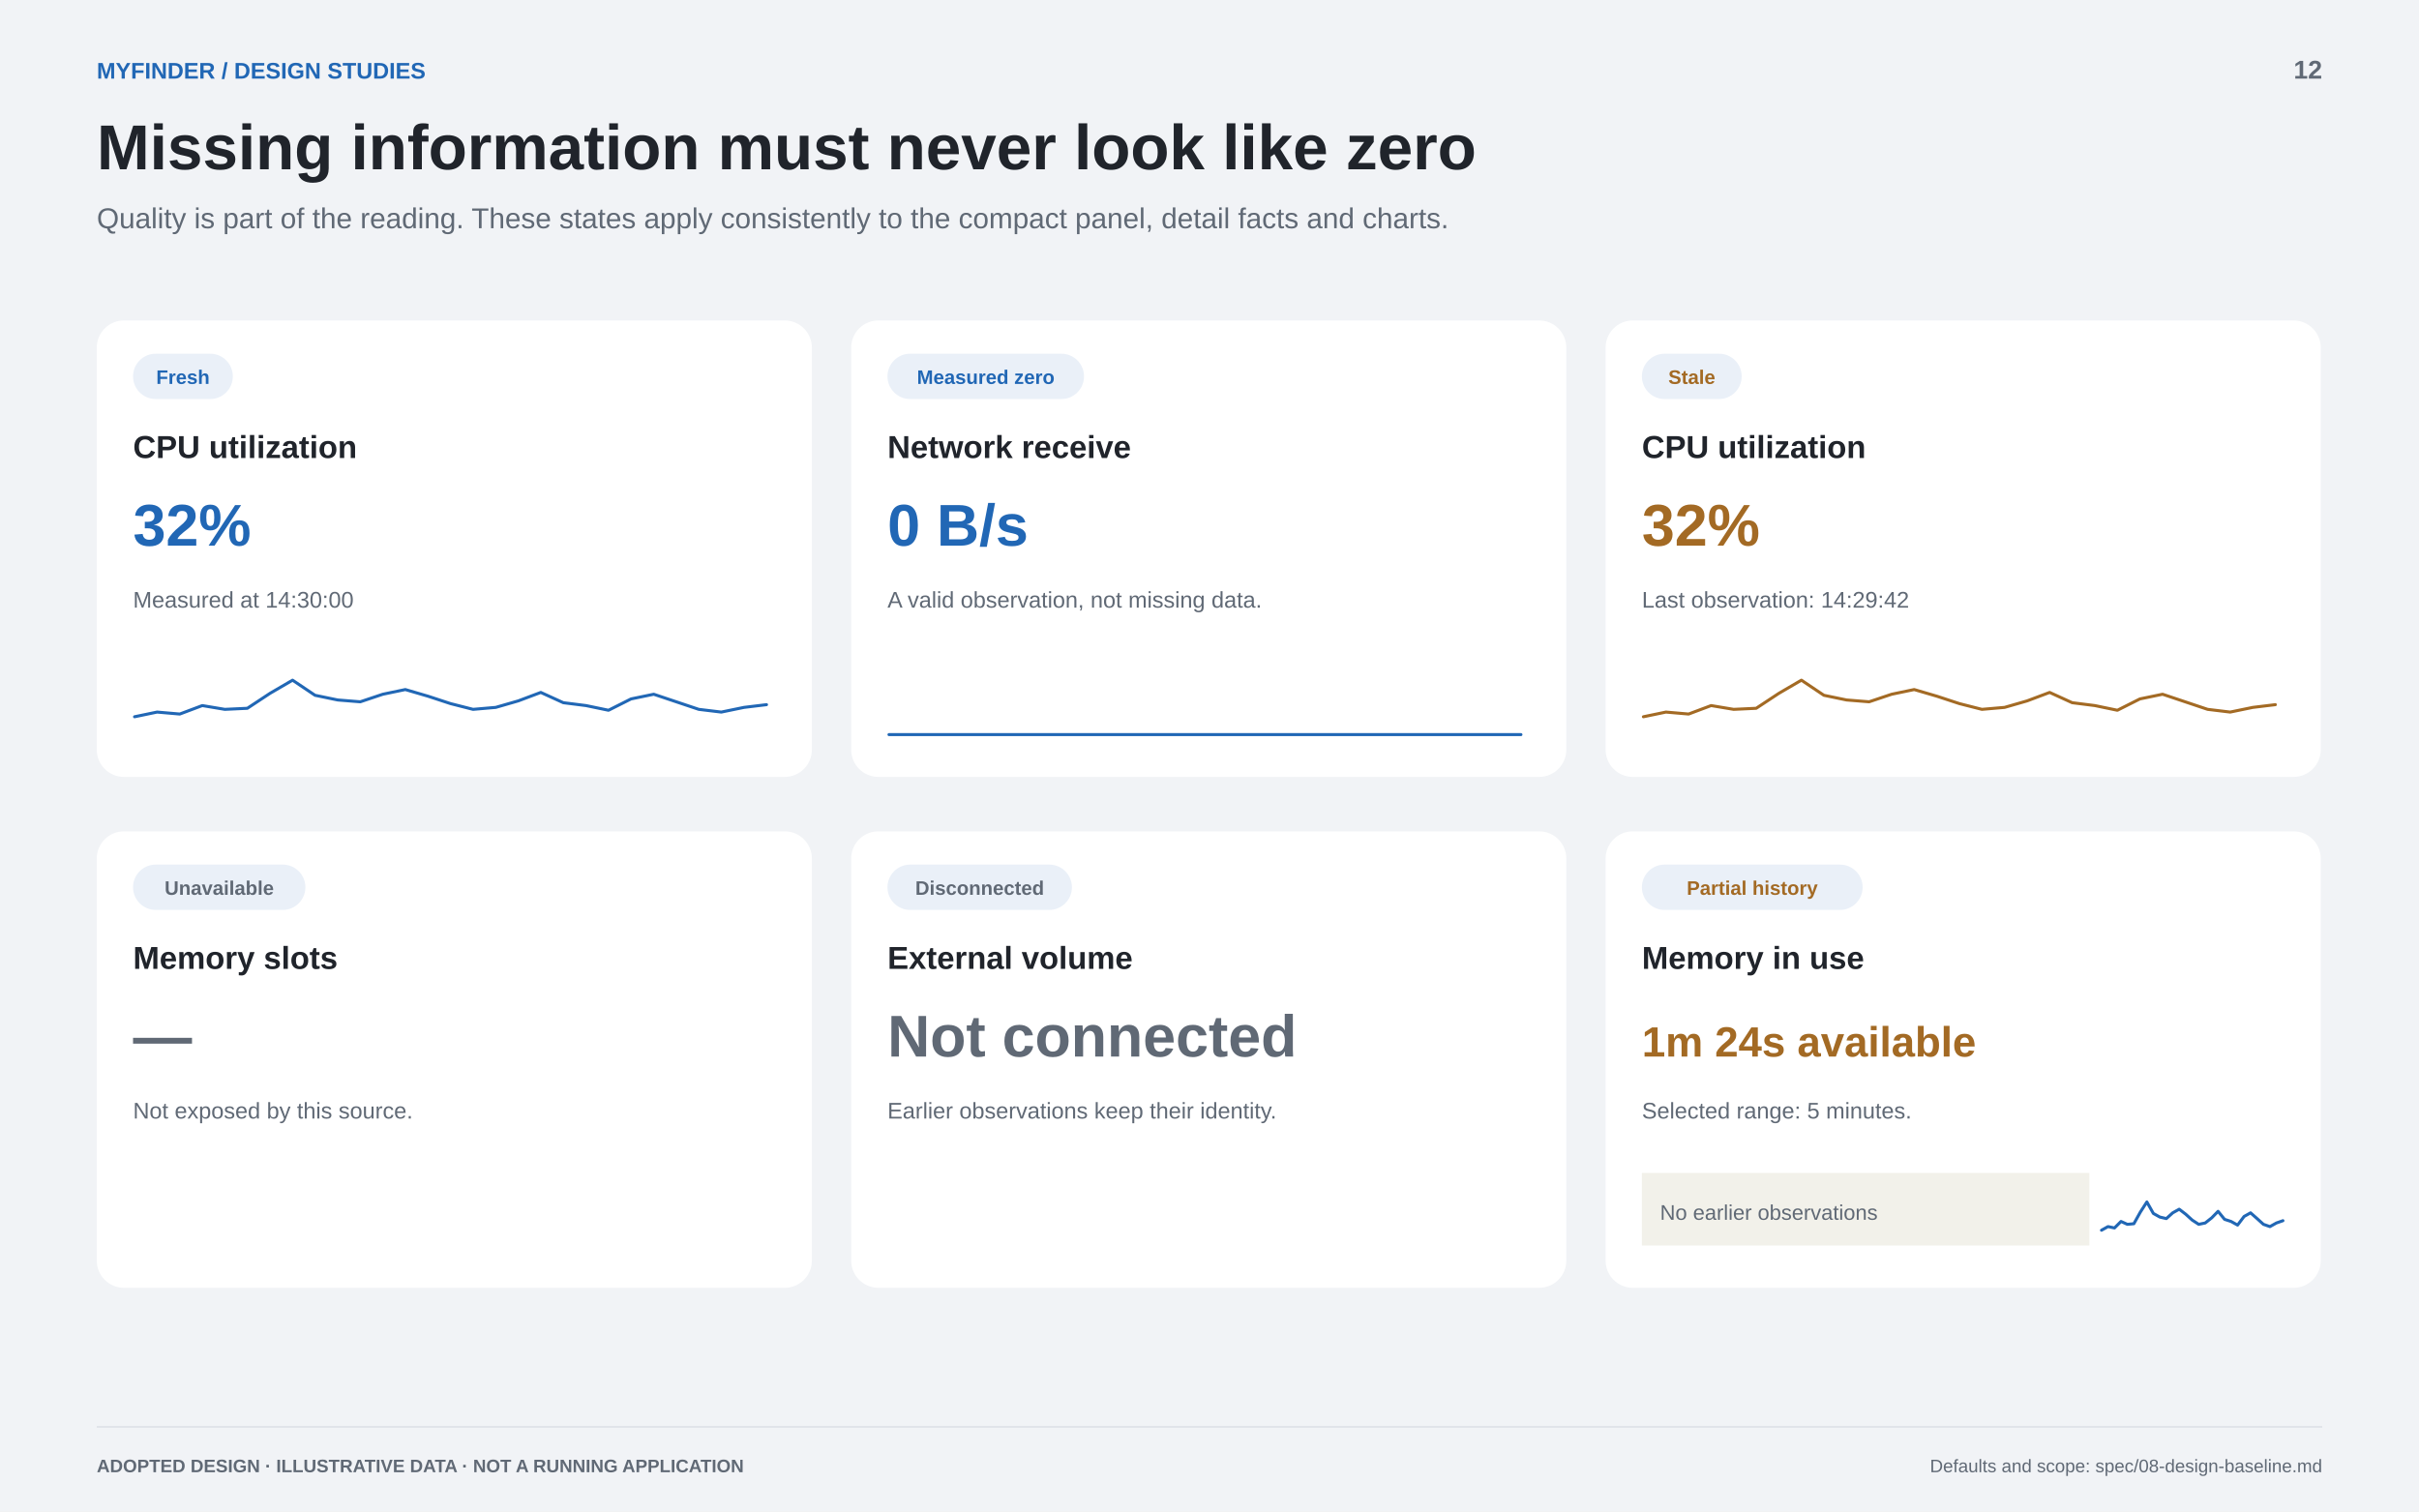
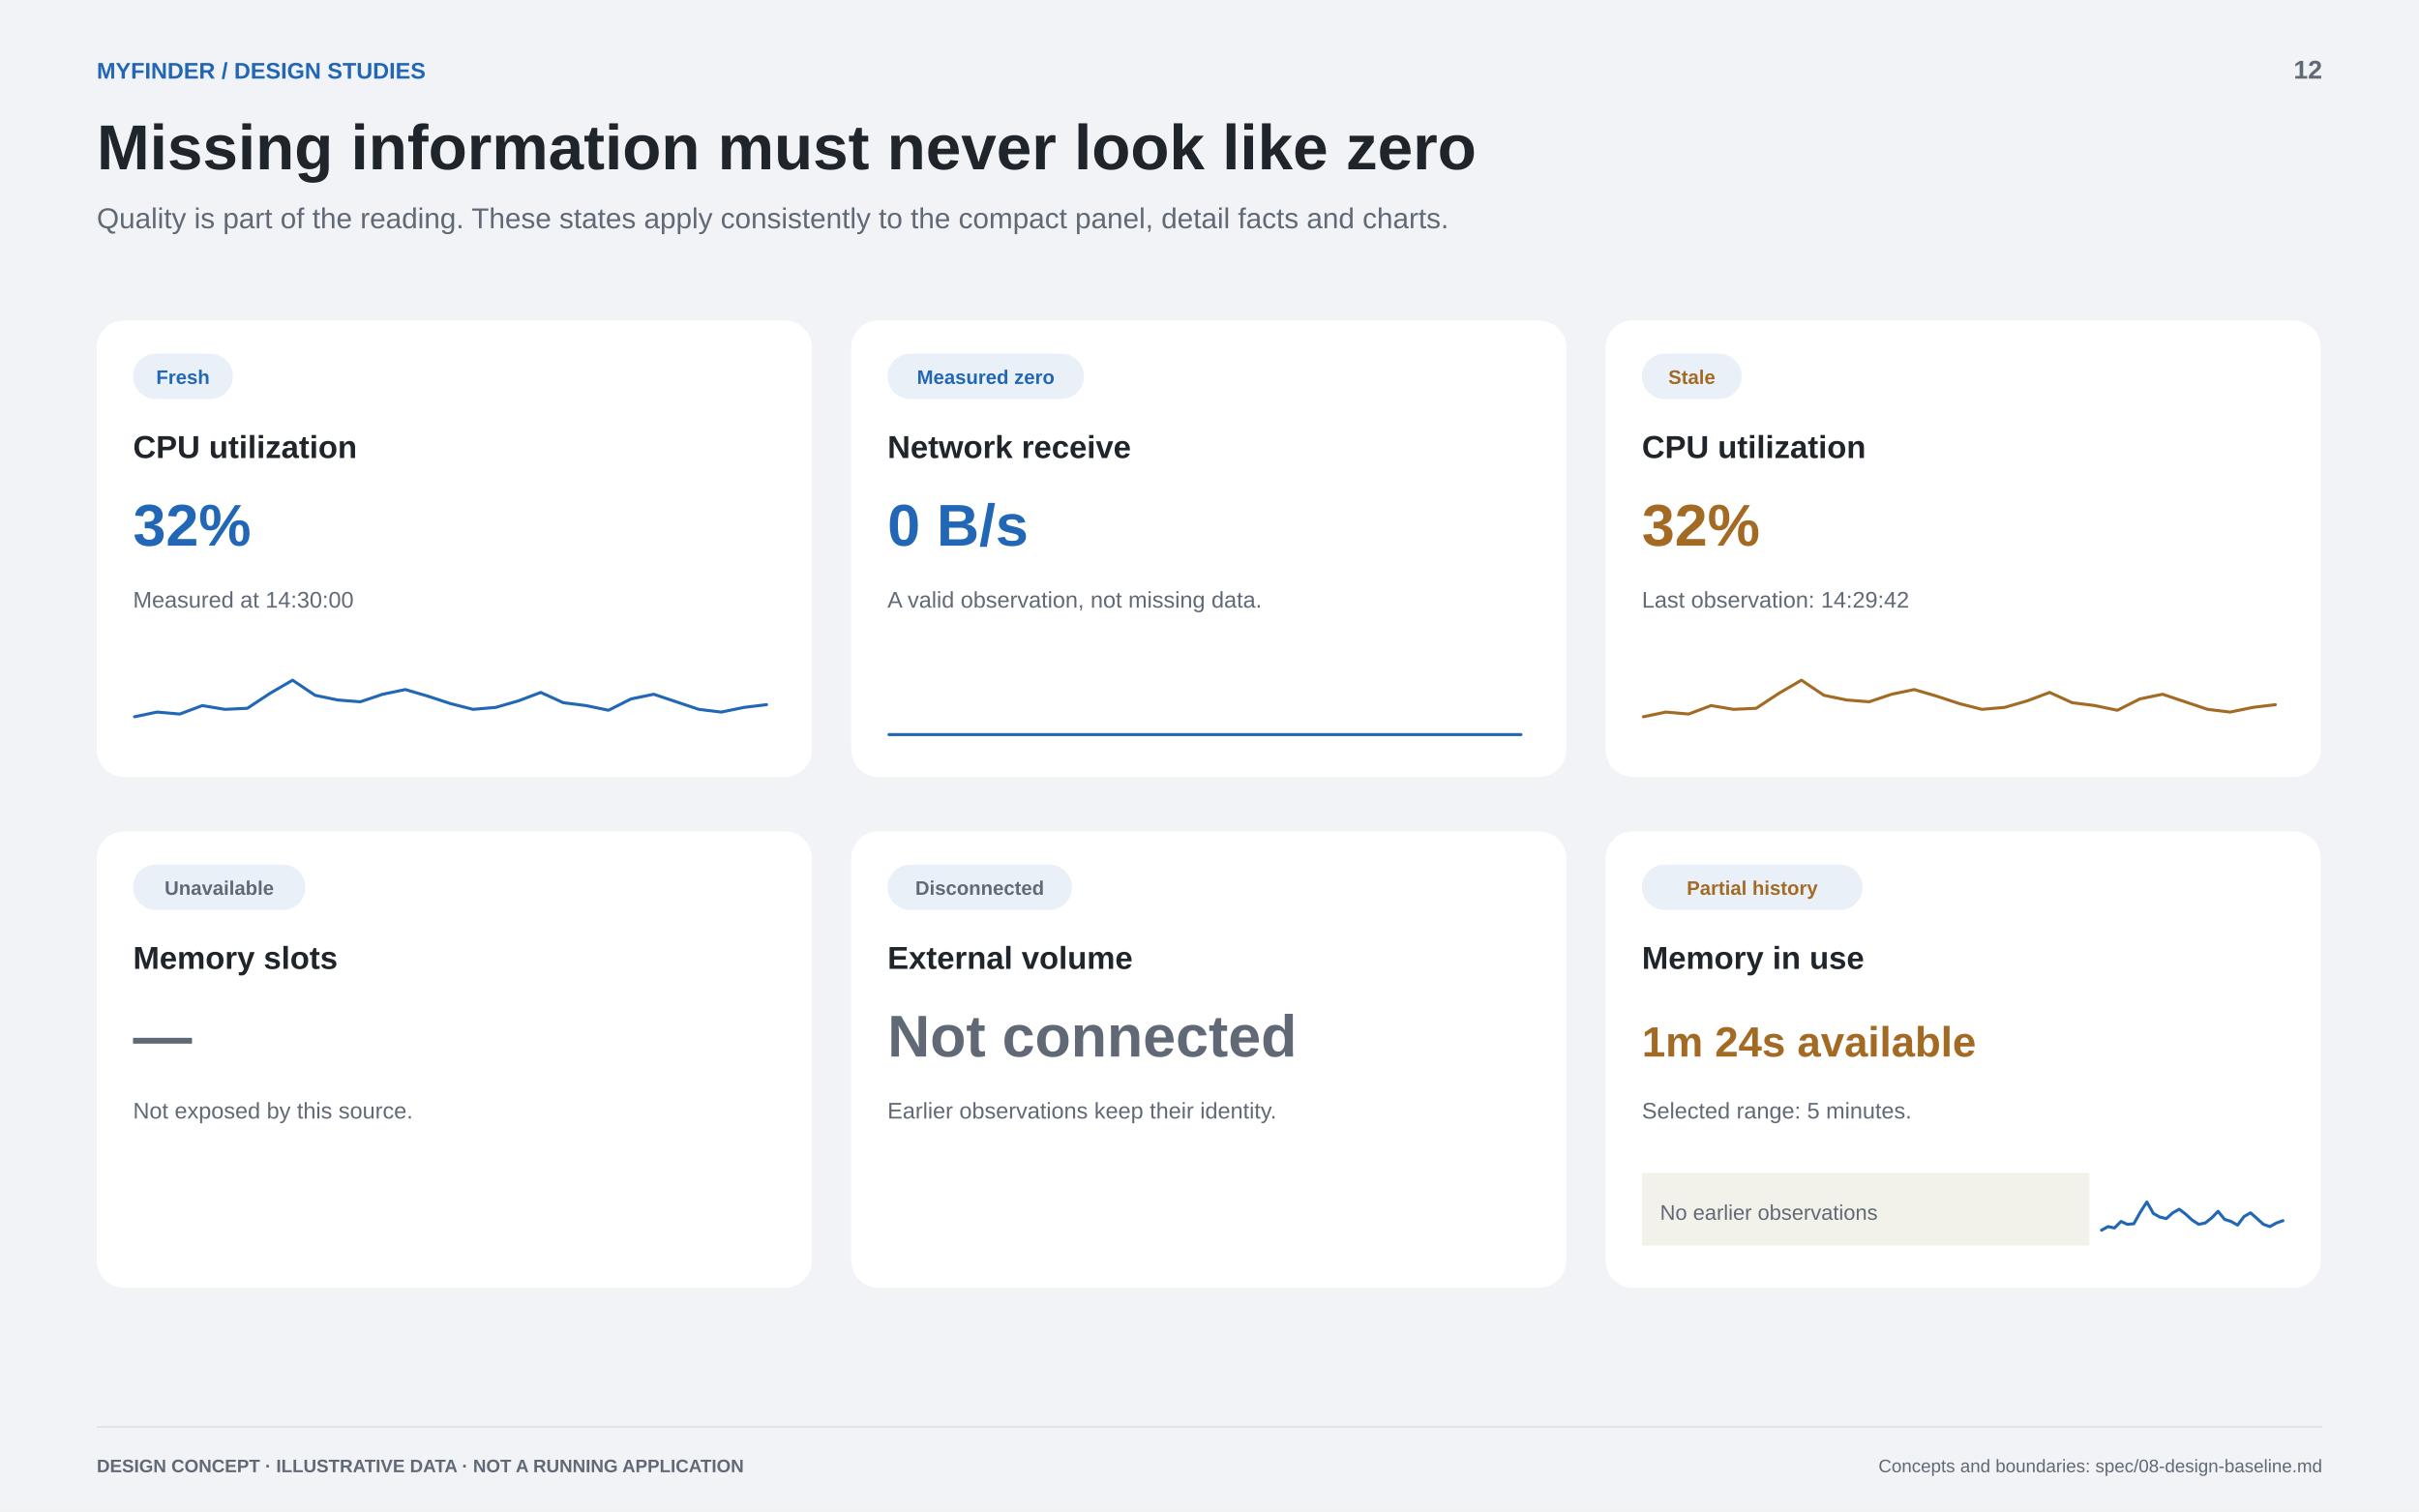
<svg xmlns="http://www.w3.org/2000/svg" width="1600" height="1000" viewBox="0 0 1600 1000">
  <defs>
    <filter id="shadow" x="-15%" y="-15%" width="130%" height="140%">
      <feDropShadow dx="0" dy="9" stdDeviation="16" flood-color="#263D37" flood-opacity="0.10" />
    </filter>
  </defs>
  <g font-family="Segoe UI, Arial, sans-serif">
    <rect x="0" y="0" width="1600" height="1000" rx="0" fill="#F1F3F6" stroke="none" />
    <text x="64" y="52" fill="#2167B5" font-size="15" font-weight="700" text-anchor="start">MYFINDER  /  DESIGN STUDIES</text>
    <text x="1536" y="52" fill="#606975" font-size="17" font-weight="600" text-anchor="end">12</text>
    <text x="64" y="112" fill="#20242B" font-size="42" font-weight="600" text-anchor="start">Missing information must never look like zero</text>
    <text x="64" y="151" fill="#606975" font-size="19" font-weight="400" text-anchor="start">Quality is part of the reading. These states apply consistently to the compact panel, detail facts and charts.</text>
    <rect x="64" y="212" width="473" height="302" rx="18" fill="#FFFFFF" stroke="none" />
    <rect x="88" y="234" width="66" height="30" rx="15" fill="#EAF0F8" stroke="none" />
    <text x="121" y="254" fill="#2167B5" font-size="13" font-weight="600" text-anchor="middle">Fresh</text>
    <text x="88" y="303" fill="#20242B" font-size="21" font-weight="600" text-anchor="start">CPU utilization</text>
    <text x="88" y="361" fill="#2167B5" font-size="39" font-weight="600" text-anchor="start">32%</text>
    <text x="88" y="402" fill="#606975" font-size="15" font-weight="400" text-anchor="start">Measured at 14:30:00</text>
    <path d="M89.0,474.2 L103.9,471.1 L118.9,472.4 L133.8,466.8 L148.7,469.3 L163.6,468.6 L178.6,458.7 L193.5,450.0 L208.4,460.0 L223.4,463.1 L238.3,464.3 L253.2,459.3 L268.1,456.2 L283.1,460.6 L298.0,465.5 L312.9,469.3 L327.9,468.0 L342.8,463.7 L357.7,458.1 L372.6,464.9 L387.6,466.8 L402.5,469.9 L417.4,462.4 L432.4,459.3 L447.3,464.3 L462.2,469.3 L477.1,471.1 L492.1,468.0 L507.0,466.2" fill="none" stroke="#2167B5" stroke-width="2" stroke-linejoin="round" stroke-linecap="round" />
    <rect x="563" y="212" width="473" height="302" rx="18" fill="#FFFFFF" stroke="none" />
    <rect x="587" y="234" width="130" height="30" rx="15" fill="#EAF0F8" stroke="none" />
    <text x="652" y="254" fill="#2167B5" font-size="13" font-weight="600" text-anchor="middle">Measured zero</text>
    <text x="587" y="303" fill="#20242B" font-size="21" font-weight="600" text-anchor="start">Network receive</text>
    <text x="587" y="361" fill="#2167B5" font-size="39" font-weight="600" text-anchor="start">0 B/s</text>
    <text x="587" y="402" fill="#606975" font-size="15" font-weight="400" text-anchor="start">A valid observation, not missing data.</text>
    <path d="M588.0,486.0 L602.9,486.0 L617.9,486.0 L632.8,486.0 L647.7,486.0 L662.6,486.0 L677.6,486.0 L692.5,486.0 L707.4,486.0 L722.4,486.0 L737.3,486.0 L752.2,486.0 L767.1,486.0 L782.1,486.0 L797.0,486.0 L811.9,486.0 L826.9,486.0 L841.8,486.0 L856.7,486.0 L871.6,486.0 L886.6,486.0 L901.5,486.0 L916.4,486.0 L931.4,486.0 L946.3,486.0 L961.2,486.0 L976.1,486.0 L991.1,486.0 L1006.0,486.0" fill="none" stroke="#2167B5" stroke-width="2" stroke-linejoin="round" stroke-linecap="round" />
    <rect x="1062" y="212" width="473" height="302" rx="18" fill="#FFFFFF" stroke="none" />
    <rect x="1086" y="234" width="66" height="30" rx="15" fill="#EAF0F8" stroke="none" />
    <text x="1119" y="254" fill="#A36A24" font-size="13" font-weight="600" text-anchor="middle">Stale</text>
    <text x="1086" y="303" fill="#20242B" font-size="21" font-weight="600" text-anchor="start">CPU utilization</text>
    <text x="1086" y="361" fill="#A36A24" font-size="39" font-weight="600" text-anchor="start">32%</text>
    <text x="1086" y="402" fill="#606975" font-size="15" font-weight="400" text-anchor="start">Last observation: 14:29:42</text>
    <path d="M1087.0,474.2 L1101.9,471.1 L1116.9,472.4 L1131.8,466.8 L1146.7,469.3 L1161.6,468.6 L1176.6,458.7 L1191.5,450.0 L1206.4,460.0 L1221.4,463.1 L1236.3,464.3 L1251.2,459.3 L1266.1,456.2 L1281.1,460.6 L1296.0,465.5 L1310.9,469.3 L1325.9,468.0 L1340.8,463.7 L1355.7,458.1 L1370.6,464.9 L1385.6,466.8 L1400.5,469.9 L1415.4,462.4 L1430.4,459.3 L1445.3,464.3 L1460.2,469.3 L1475.1,471.1 L1490.1,468.0 L1505.0,466.2" fill="none" stroke="#A36A24" stroke-width="2" stroke-linejoin="round" stroke-linecap="round" />
    <rect x="64" y="550" width="473" height="302" rx="18" fill="#FFFFFF" stroke="none" />
    <rect x="88" y="572" width="114" height="30" rx="15" fill="#EAF0F8" stroke="none" />
    <text x="145" y="592" fill="#606975" font-size="13" font-weight="600" text-anchor="middle">Unavailable</text>
    <text x="88" y="641" fill="#20242B" font-size="21" font-weight="600" text-anchor="start">Memory slots</text>
    <text x="88" y="699" fill="#606975" font-size="39" font-weight="600" text-anchor="start">—</text>
    <text x="88" y="740" fill="#606975" font-size="15" font-weight="400" text-anchor="start">Not exposed by this source.</text>
    <rect x="563" y="550" width="473" height="302" rx="18" fill="#FFFFFF" stroke="none" />
    <rect x="587" y="572" width="122" height="30" rx="15" fill="#EAF0F8" stroke="none" />
    <text x="648" y="592" fill="#606975" font-size="13" font-weight="600" text-anchor="middle">Disconnected</text>
    <text x="587" y="641" fill="#20242B" font-size="21" font-weight="600" text-anchor="start">External volume</text>
    <text x="587" y="699" fill="#606975" font-size="39" font-weight="600" text-anchor="start">Not connected</text>
    <text x="587" y="740" fill="#606975" font-size="15" font-weight="400" text-anchor="start">Earlier observations keep their identity.</text>
    <rect x="1062" y="550" width="473" height="302" rx="18" fill="#FFFFFF" stroke="none" />
    <rect x="1086" y="572" width="146" height="30" rx="15" fill="#EAF0F8" stroke="none" />
    <text x="1159" y="592" fill="#A36A24" font-size="13" font-weight="600" text-anchor="middle">Partial history</text>
    <text x="1086" y="641" fill="#20242B" font-size="21" font-weight="600" text-anchor="start">Memory in use</text>
    <text x="1086" y="699" fill="#A36A24" font-size="28" font-weight="600" text-anchor="start">1m 24s available</text>
    <text x="1086" y="740" fill="#606975" font-size="15" font-weight="400" text-anchor="start">Selected range: 5 minutes.</text>
    <rect x="1086" y="776" width="296" height="48" rx="0" fill="#F2F1EA" stroke="none" />
    <text x="1098" y="807" fill="#606975" font-size="14" font-weight="400" text-anchor="start">No earlier observations</text>
    <path d="M1390.0,813.9 L1394.3,811.5 L1398.6,812.4 L1402.9,808.1 L1407.1,810.0 L1411.4,809.6 L1415.7,801.9 L1420.0,795.2 L1424.3,802.8 L1428.6,805.2 L1432.9,806.2 L1437.1,802.4 L1441.4,800.0 L1445.7,803.3 L1450.0,807.2 L1454.3,810.0 L1458.6,809.1 L1462.9,805.7 L1467.1,801.4 L1471.4,806.7 L1475.7,808.1 L1480.0,810.5 L1484.3,804.8 L1488.6,802.4 L1492.9,806.2 L1497.1,810.0 L1501.4,811.5 L1505.7,809.1 L1510.0,807.6" fill="none" stroke="#2167B5" stroke-width="2" stroke-linejoin="round" stroke-linecap="round" />
    <line x1="64" y1="944" x2="1536" y2="944" stroke="#DDE1E7" stroke-width="1" />
-     <text x="64" y="974" fill="#606975" font-size="12" font-weight="600" text-anchor="start">ADOPTED DESIGN · ILLUSTRATIVE DATA · NOT A RUNNING APPLICATION</text>
-     <text x="1536" y="974" fill="#606975" font-size="12" font-weight="400" text-anchor="end">Defaults and scope: spec/08-design-baseline.md</text>
+     <text x="64" y="974" fill="#606975" font-size="12" font-weight="600" text-anchor="start">DESIGN CONCEPT · ILLUSTRATIVE DATA · NOT A RUNNING APPLICATION</text>
+     <text x="1536" y="974" fill="#606975" font-size="12" font-weight="400" text-anchor="end">Concepts and boundaries: spec/08-design-baseline.md</text>
  </g>
</svg>
